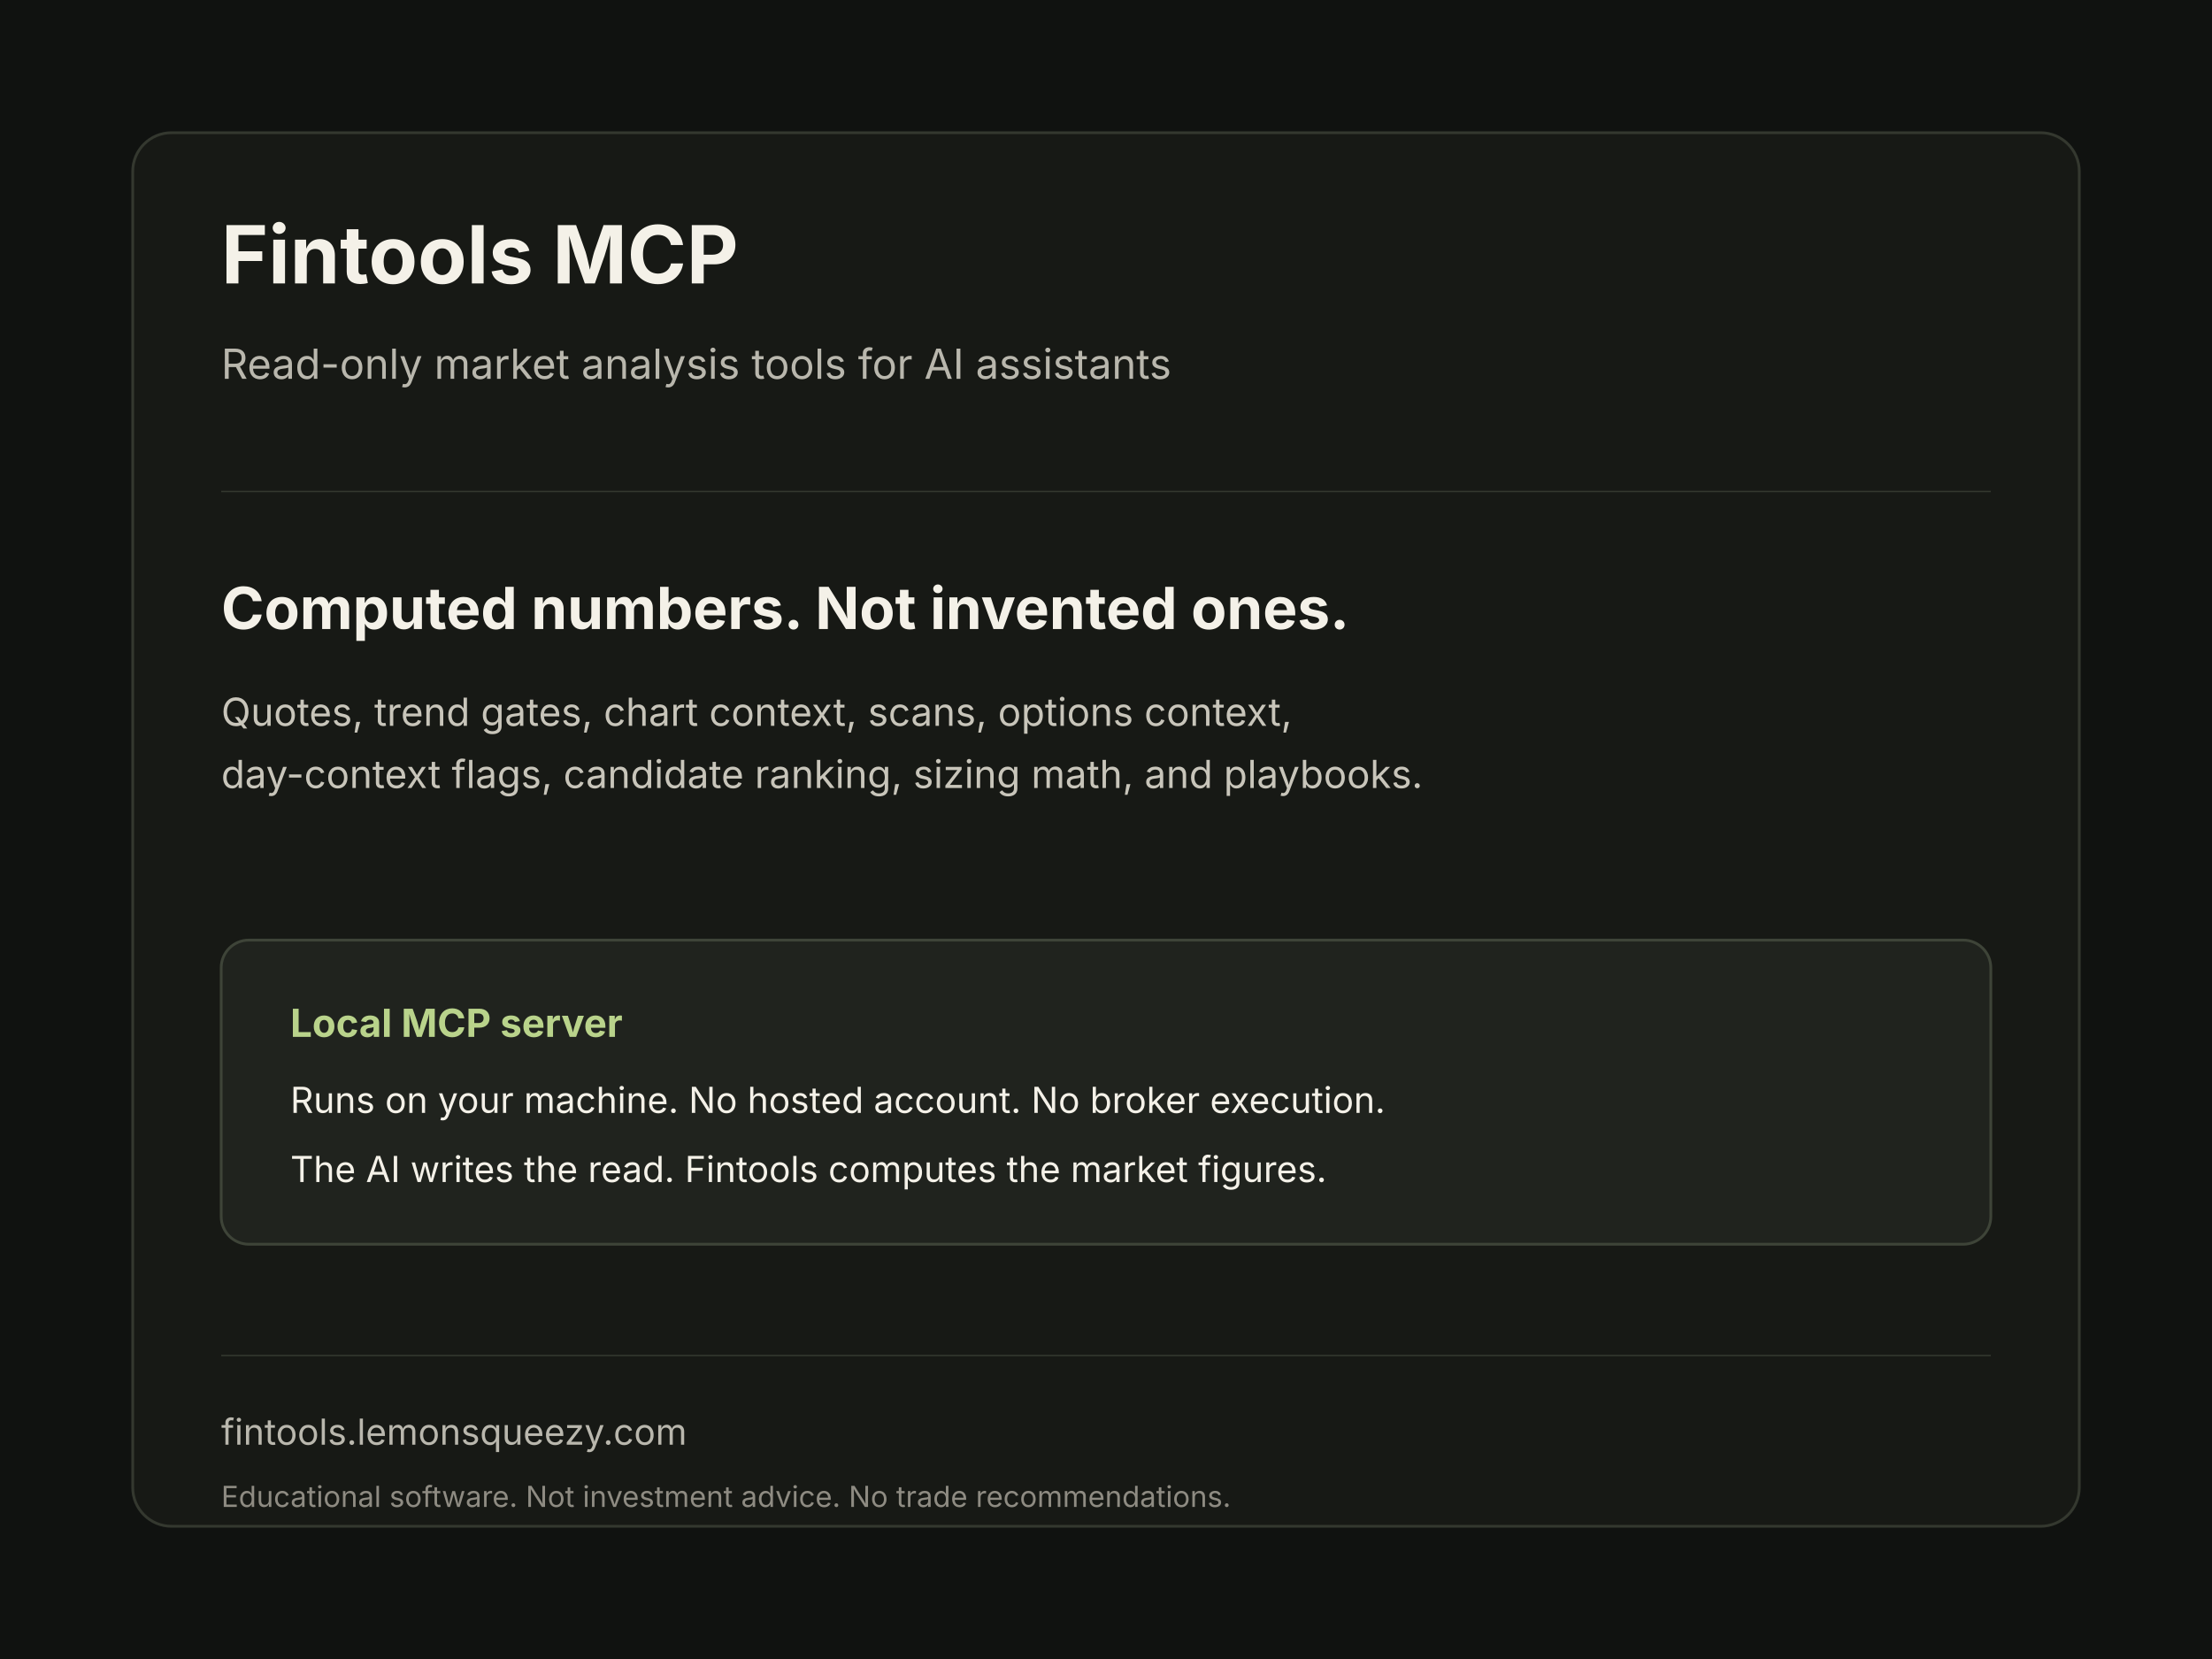
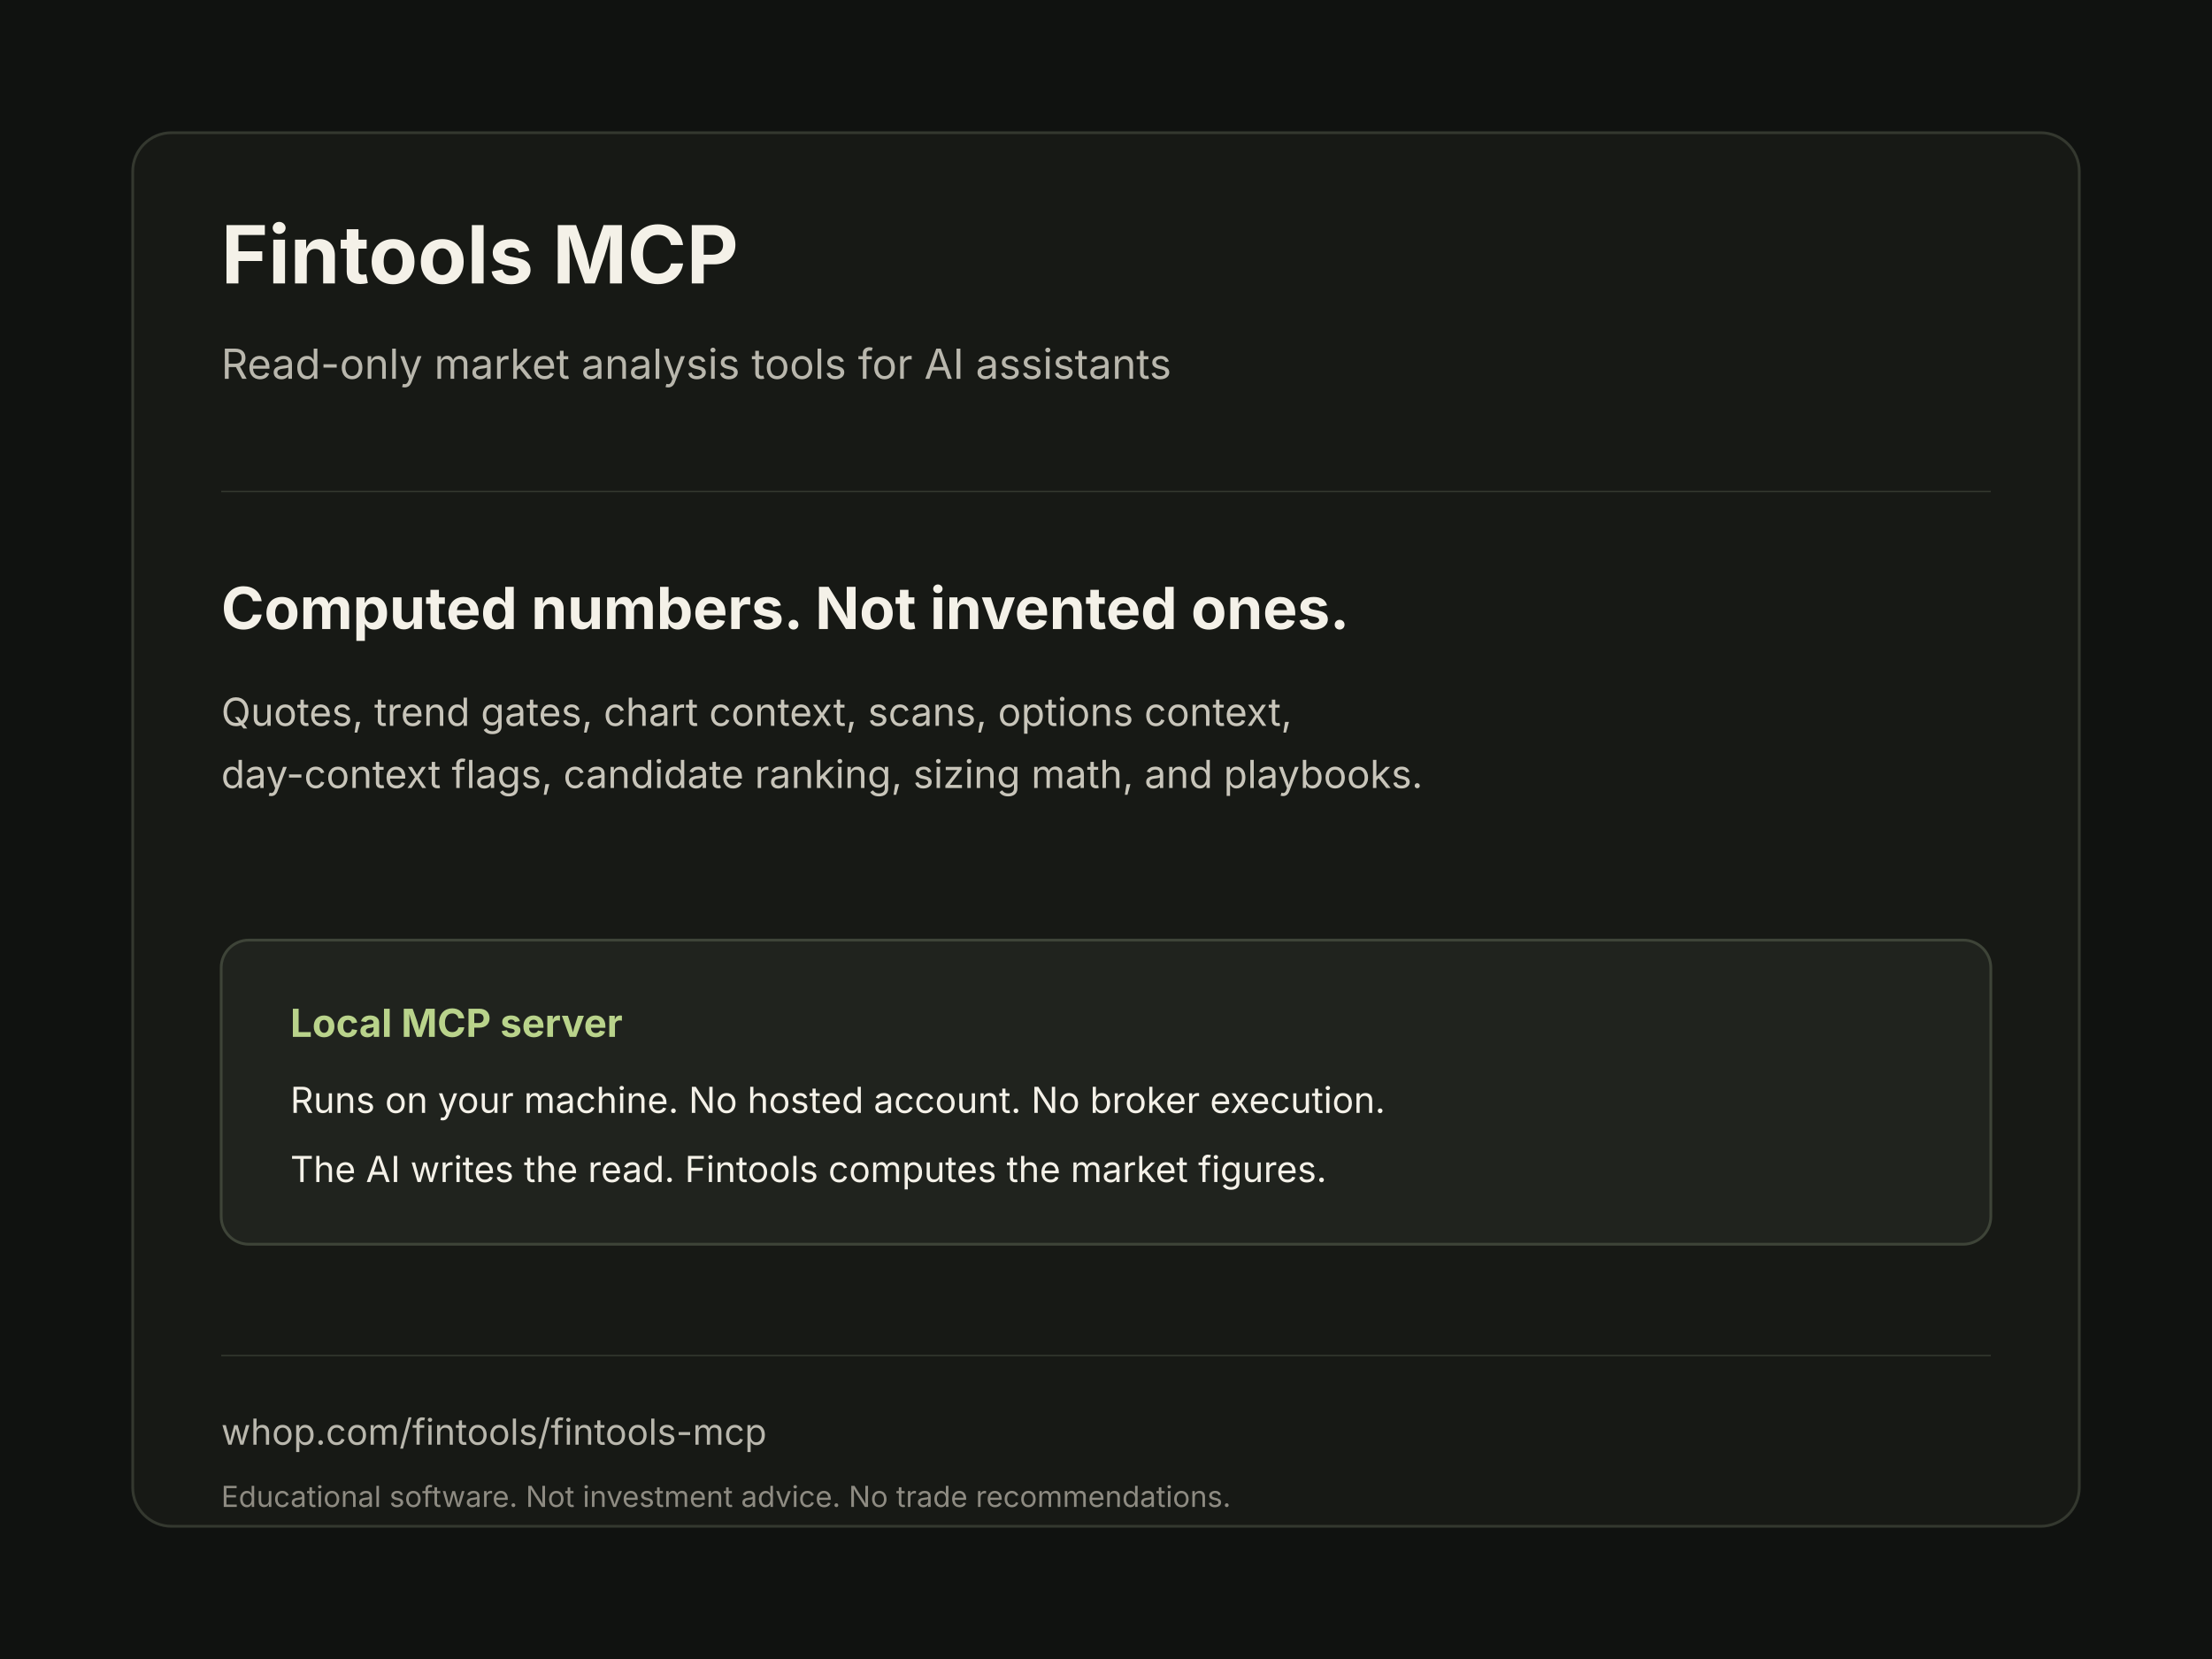
<svg xmlns="http://www.w3.org/2000/svg" width="1600" height="1200" viewBox="0 0 1600 1200" fill="none">
  <rect width="1600" height="1200" fill="#101210" />
  <rect x="96" y="96" width="1408" height="1008" rx="28" fill="#171915" stroke="#34382F" stroke-width="2" />
  <text x="160" y="205" fill="#F4F1E8" font-family="Inter, Arial, sans-serif" font-size="58" font-weight="700">Fintools MCP</text>
  <text x="160" y="274" fill="#B9B7AD" font-family="Inter, Arial, sans-serif" font-size="30">Read-only market analysis tools for AI assistants</text>
  <rect x="160" y="355" width="1280" height="1" fill="#34382F" />
  <text x="160" y="455" fill="#F4F1E8" font-family="Inter, Arial, sans-serif" font-size="42" font-weight="700">Computed numbers. Not invented ones.</text>
  <text x="160" y="525" fill="#C8C5BA" font-family="Inter, Arial, sans-serif" font-size="28">Quotes, trend gates, chart context, scans, options context,</text>
  <text x="160" y="570" fill="#C8C5BA" font-family="Inter, Arial, sans-serif" font-size="28">day-context flags, candidate ranking, sizing math, and playbooks.</text>
  <rect x="160" y="680" width="1280" height="220" rx="20" fill="#20231E" stroke="#3E4438" stroke-width="2" />
  <text x="210" y="750" fill="#B9D38B" font-family="Inter, Arial, sans-serif" font-size="28" font-weight="700">Local MCP server</text>
  <text x="210" y="805" fill="#F4F1E8" font-family="Inter, Arial, sans-serif" font-size="26">Runs on your machine. No hosted account. No broker execution.</text>
  <text x="210" y="855" fill="#F4F1E8" font-family="Inter, Arial, sans-serif" font-size="26">The AI writes the read. Fintools computes the market figures.</text>
  <rect x="160" y="980" width="1280" height="1" fill="#34382F" />
-   <text x="160" y="1045" fill="#B9B7AD" font-family="Inter, Arial, sans-serif" font-size="26">fintools.lemonsqueezy.com</text>
+   <text x="160" y="1045" fill="#B9B7AD" font-family="Inter, Arial, sans-serif" font-size="26">whop.com/fintools/fintools-mcp</text>
  <text x="160" y="1090" fill="#8E8B82" font-family="Inter, Arial, sans-serif" font-size="21">Educational software. Not investment advice. No trade recommendations.</text>
</svg>
